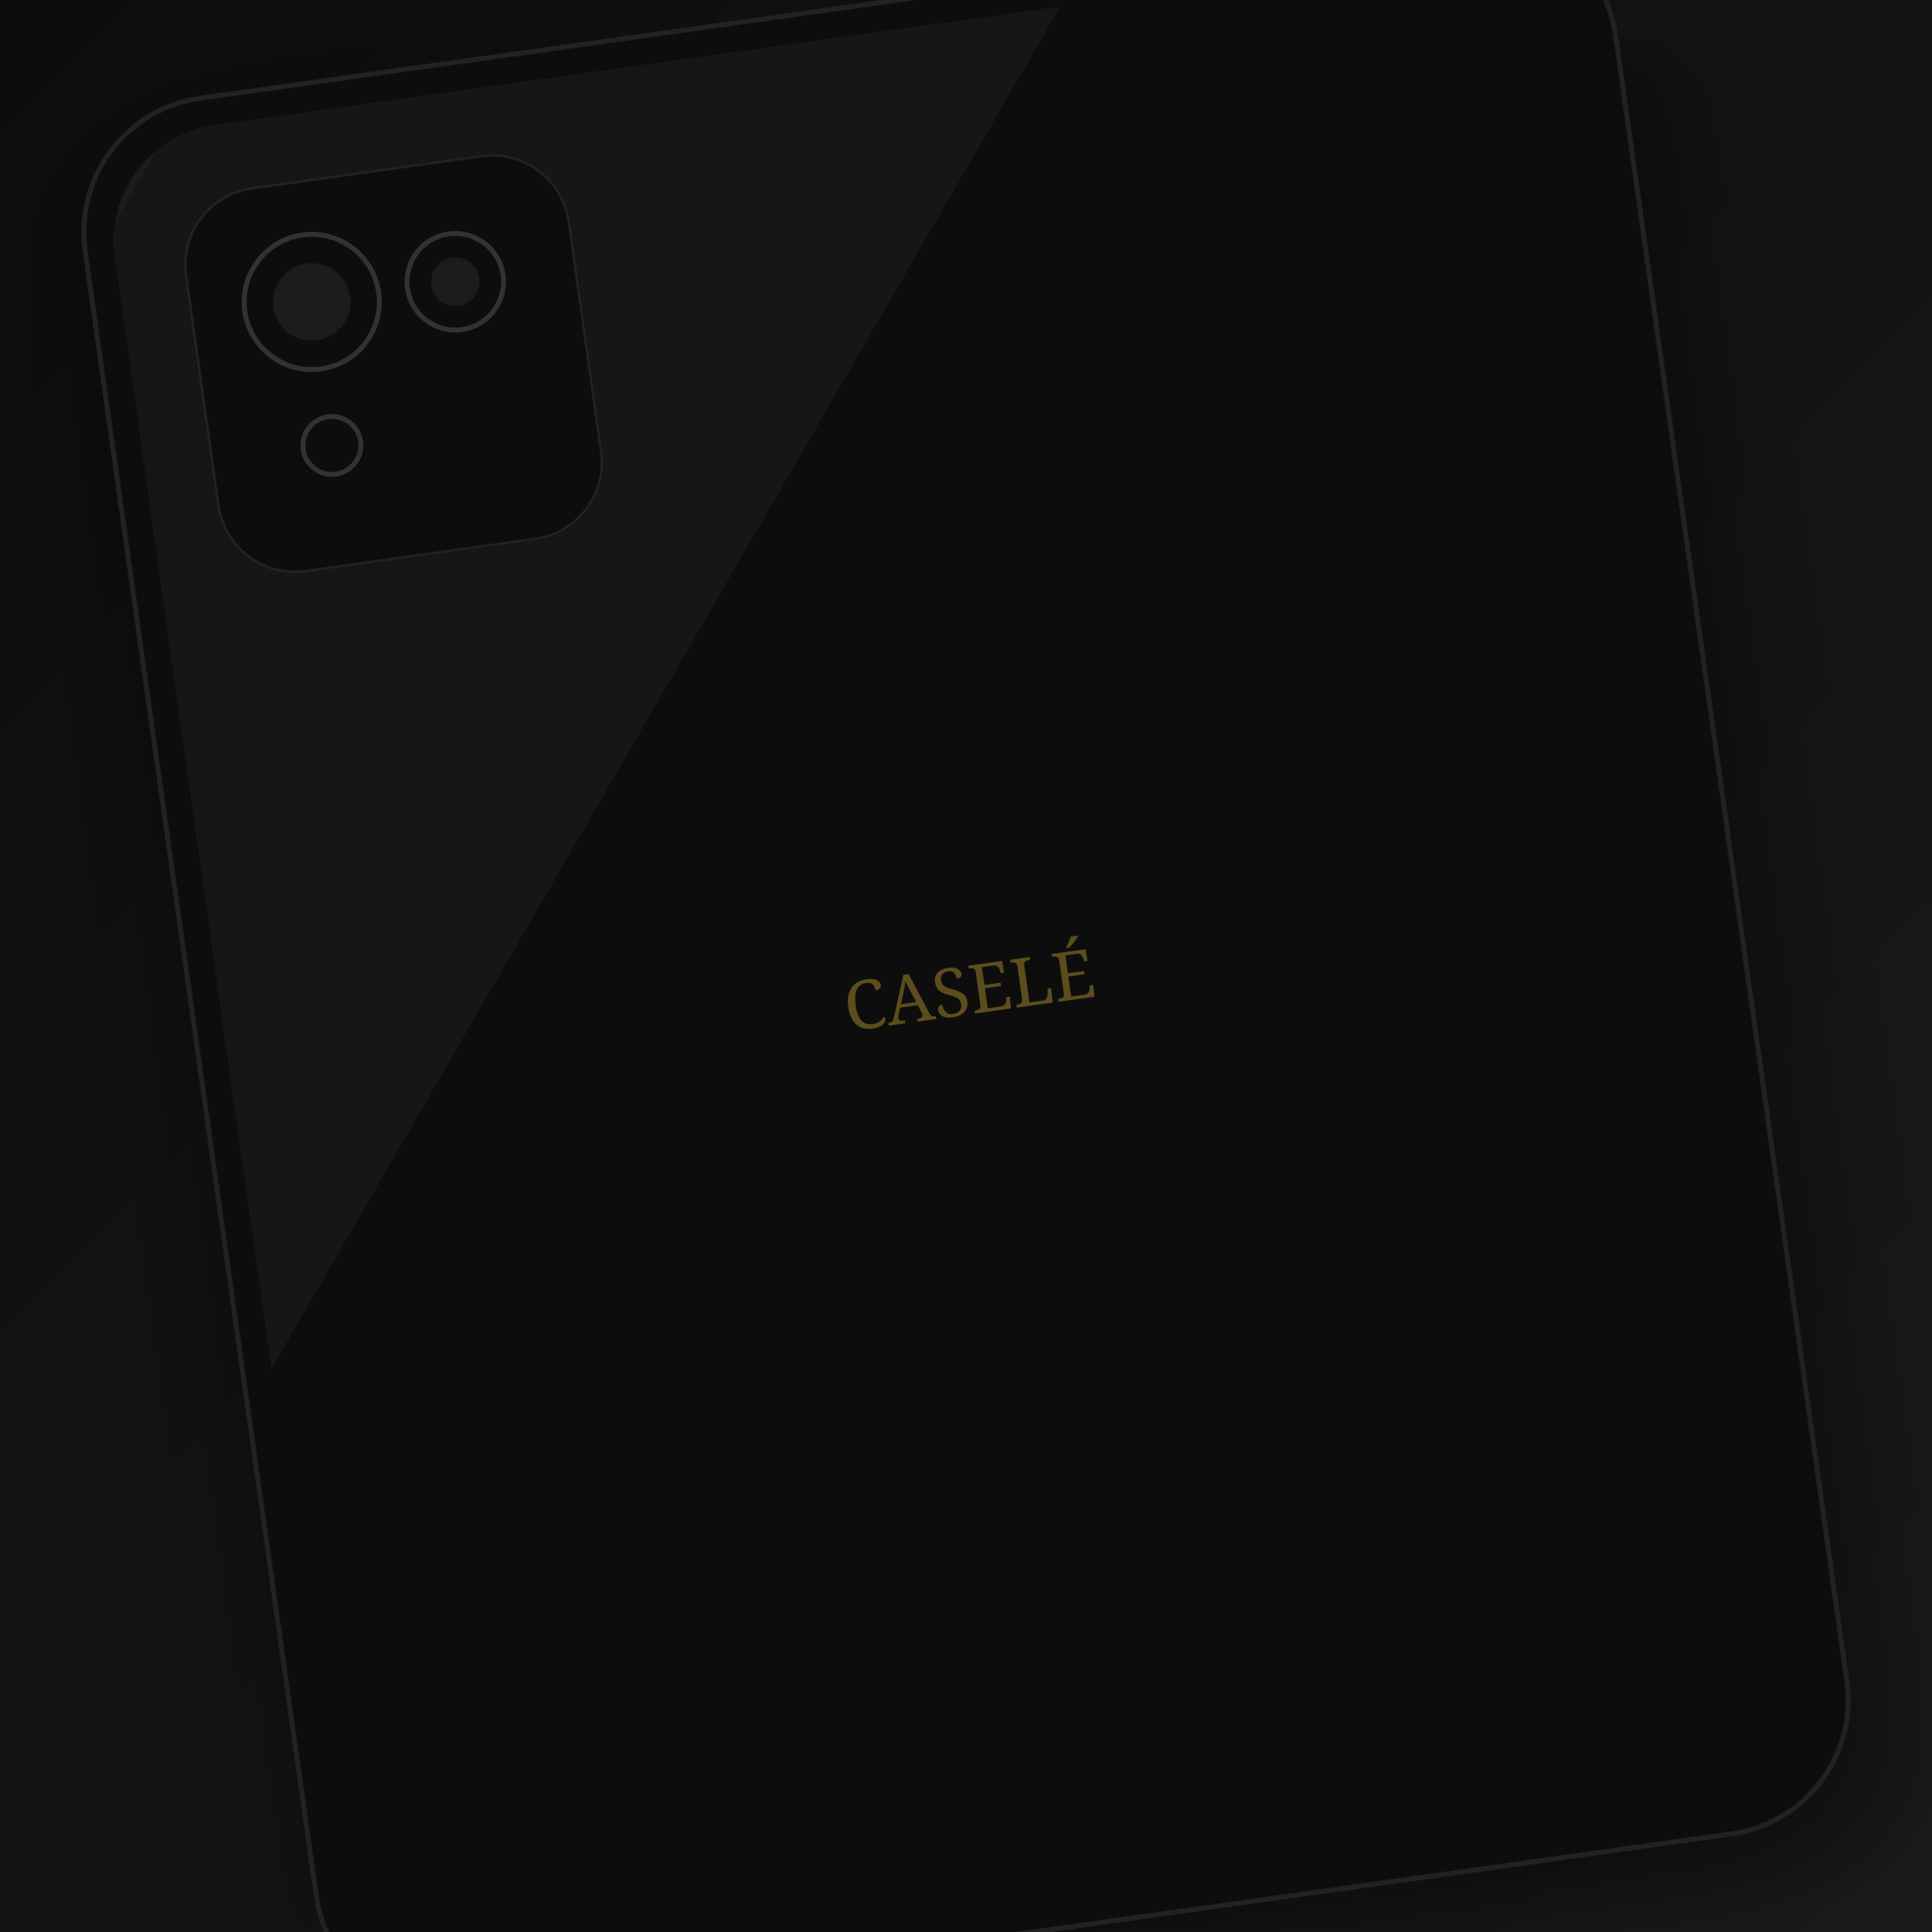
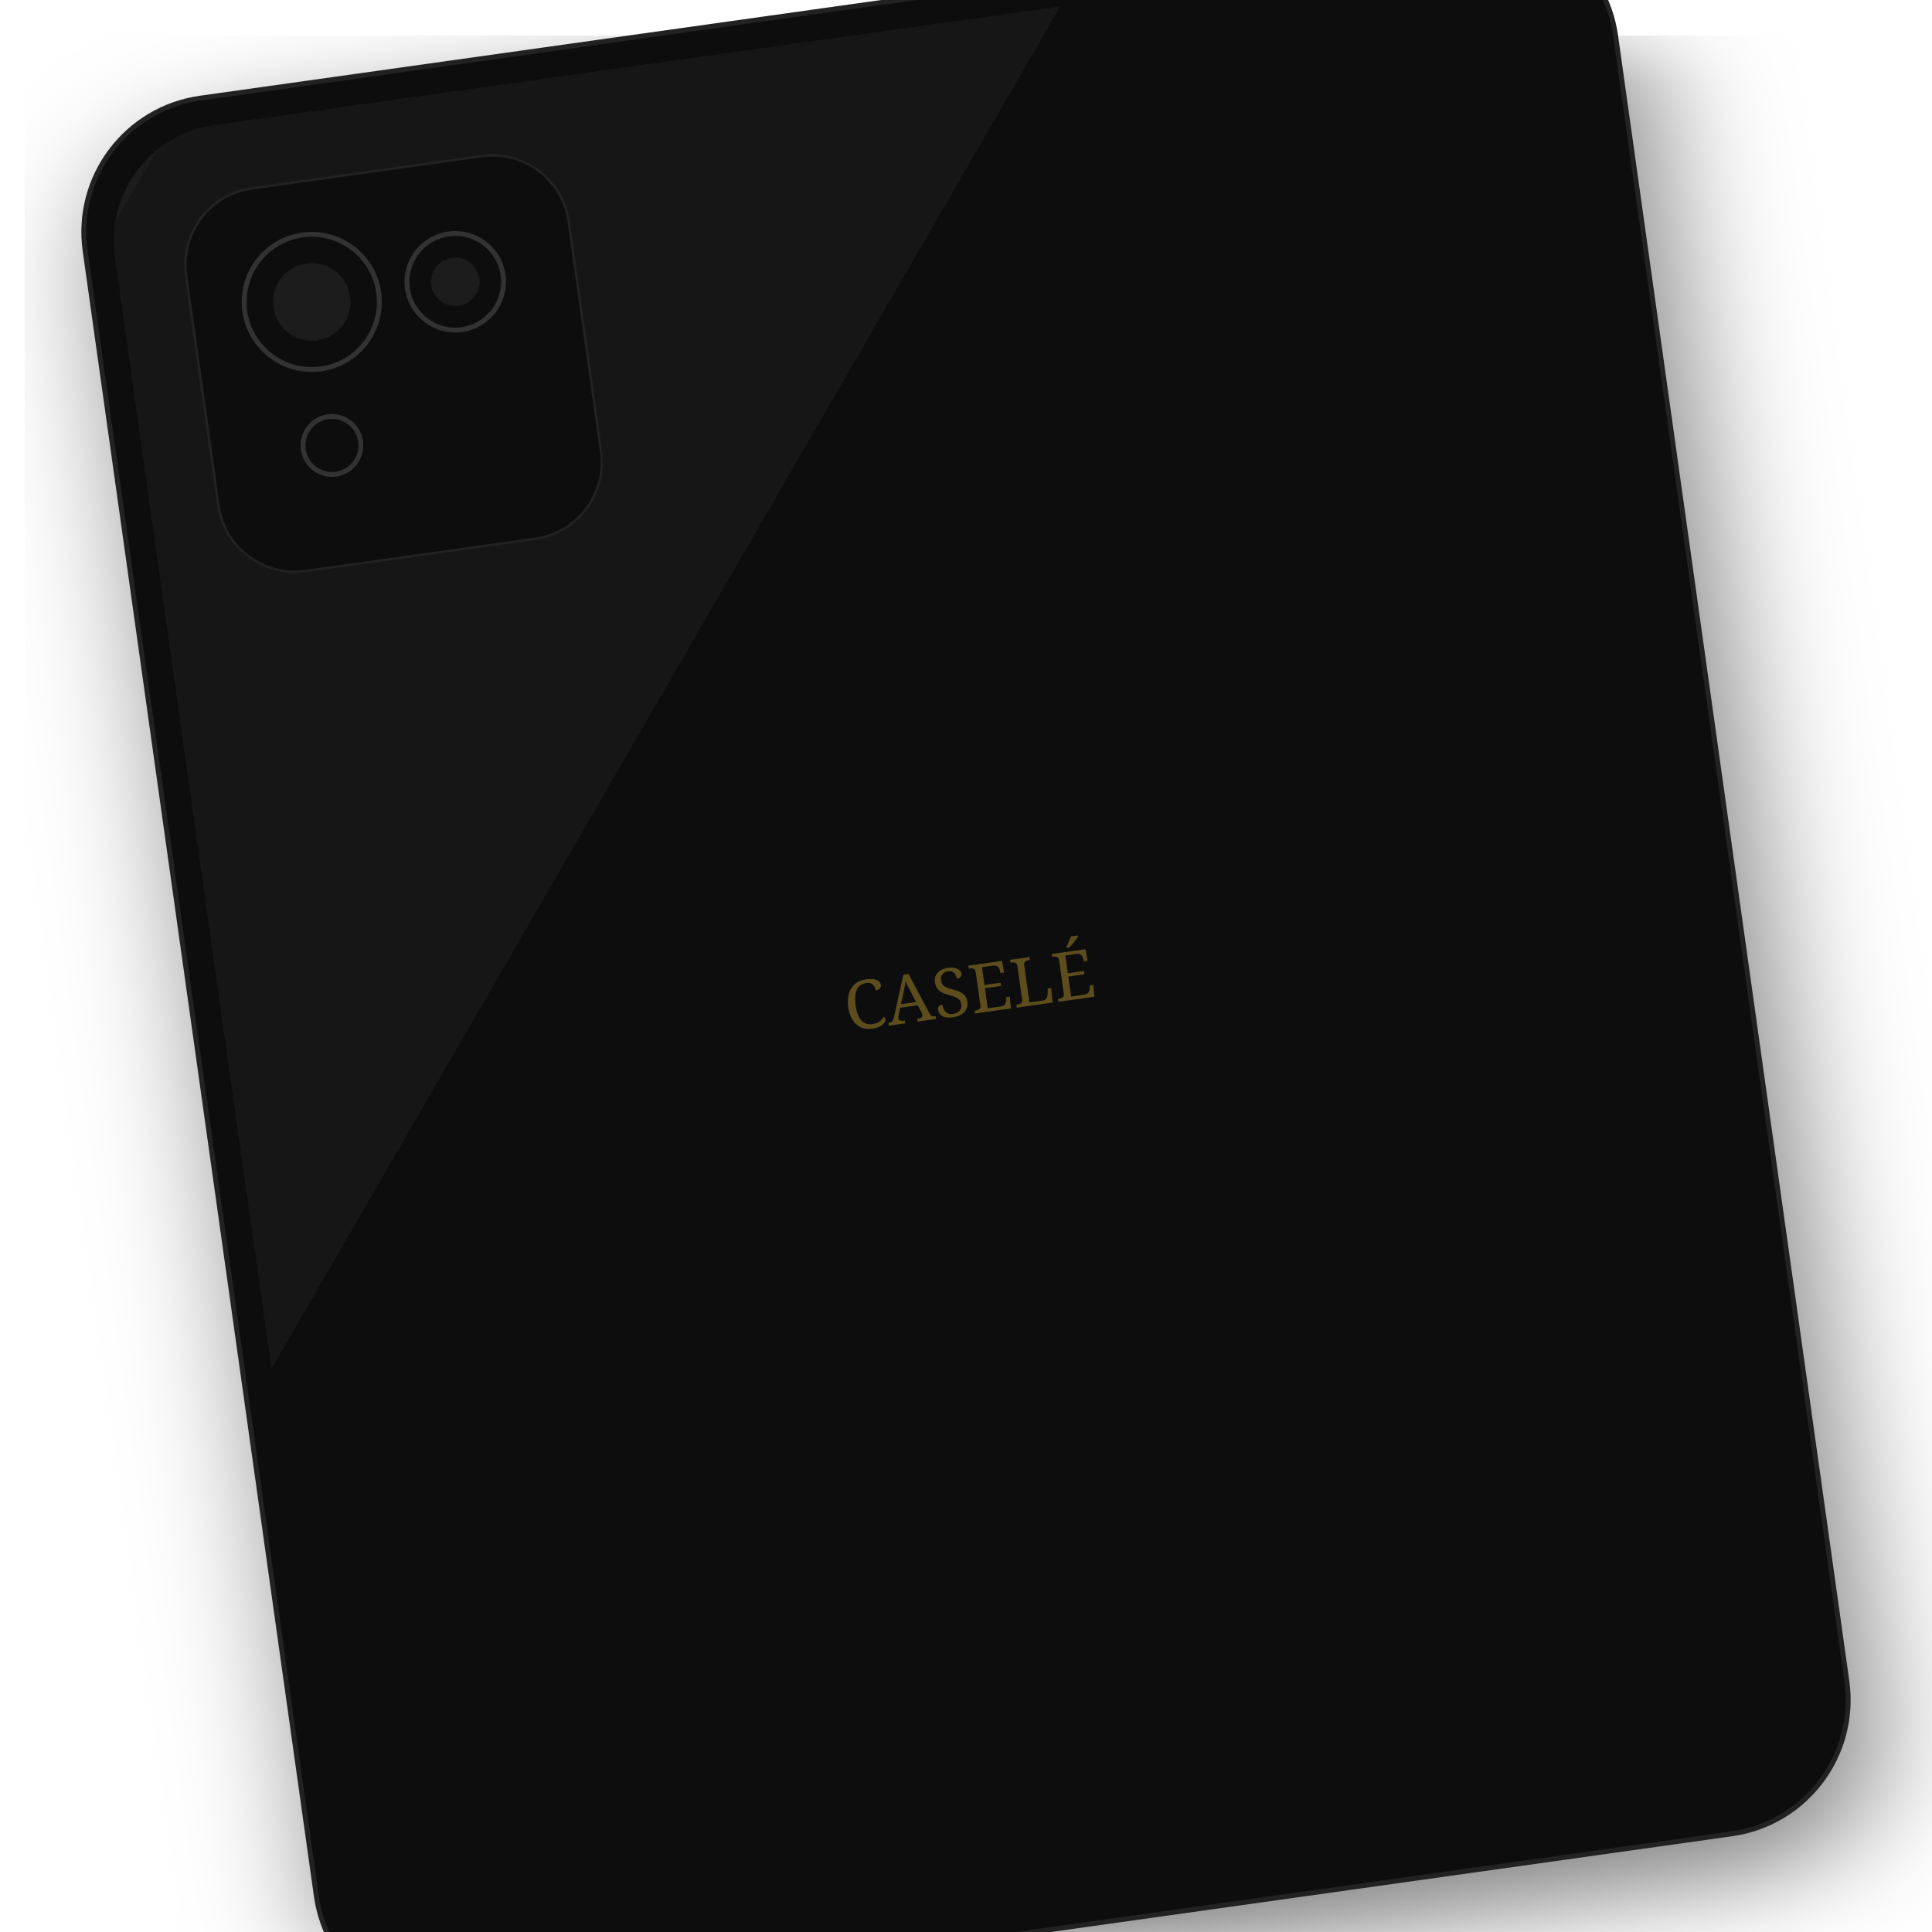
<svg xmlns="http://www.w3.org/2000/svg" viewBox="0 0 400 400">
  <defs>
    <linearGradient id="bg" x1="0%" y1="0%" x2="100%" y2="100%">
      <stop offset="0%" style="stop-color:#0D0D0D" />
      <stop offset="100%" style="stop-color:#1a1a1a" />
    </linearGradient>
    <linearGradient id="case" x1="0%" y1="0%" x2="100%" y2="100%">
      <stop offset="0%" style="stop-color:#1a1a1a" />
      <stop offset="50%" style="stop-color:#0D0D0D" />
      <stop offset="100%" style="stop-color:#111111" />
    </linearGradient>
    <filter id="shadow1" x="-20%" y="-20%" width="140%" height="140%">
      <feDropShadow dx="4" dy="8" stdDeviation="12" flood-color="#000" flood-opacity="0.5" />
    </filter>
  </defs>
-   <rect width="400" height="400" fill="url(#bg)" />
  <g transform="translate(200,200) rotate(-8) translate(-160,-200)" filter="url(#shadow1)">
    <rect x="0" y="0" width="320" height="400" rx="28" fill="#111" stroke="#222" stroke-width="1" />
    <rect x="6" y="6" width="308" height="388" rx="24" fill="url(#case)" />
    <rect x="20" y="20" width="80" height="80" rx="16" fill="#0D0D0D" stroke="#222" stroke-width="0.5" />
    <circle cx="45" cy="45" r="14" fill="#111" stroke="#333" stroke-width="1" />
    <circle cx="45" cy="45" r="8" fill="#1a1a1a" />
    <circle cx="75" cy="45" r="10" fill="#111" stroke="#333" stroke-width="1" />
    <circle cx="75" cy="45" r="5" fill="#1a1a1a" />
    <circle cx="45" cy="75" r="6" fill="#111" stroke="#333" stroke-width="1" />
    <text x="160" y="210" text-anchor="middle" fill="#D4AF37" font-size="14" font-family="Georgia, serif" opacity="0.4">CASELÉ</text>
  </g>
</svg>
